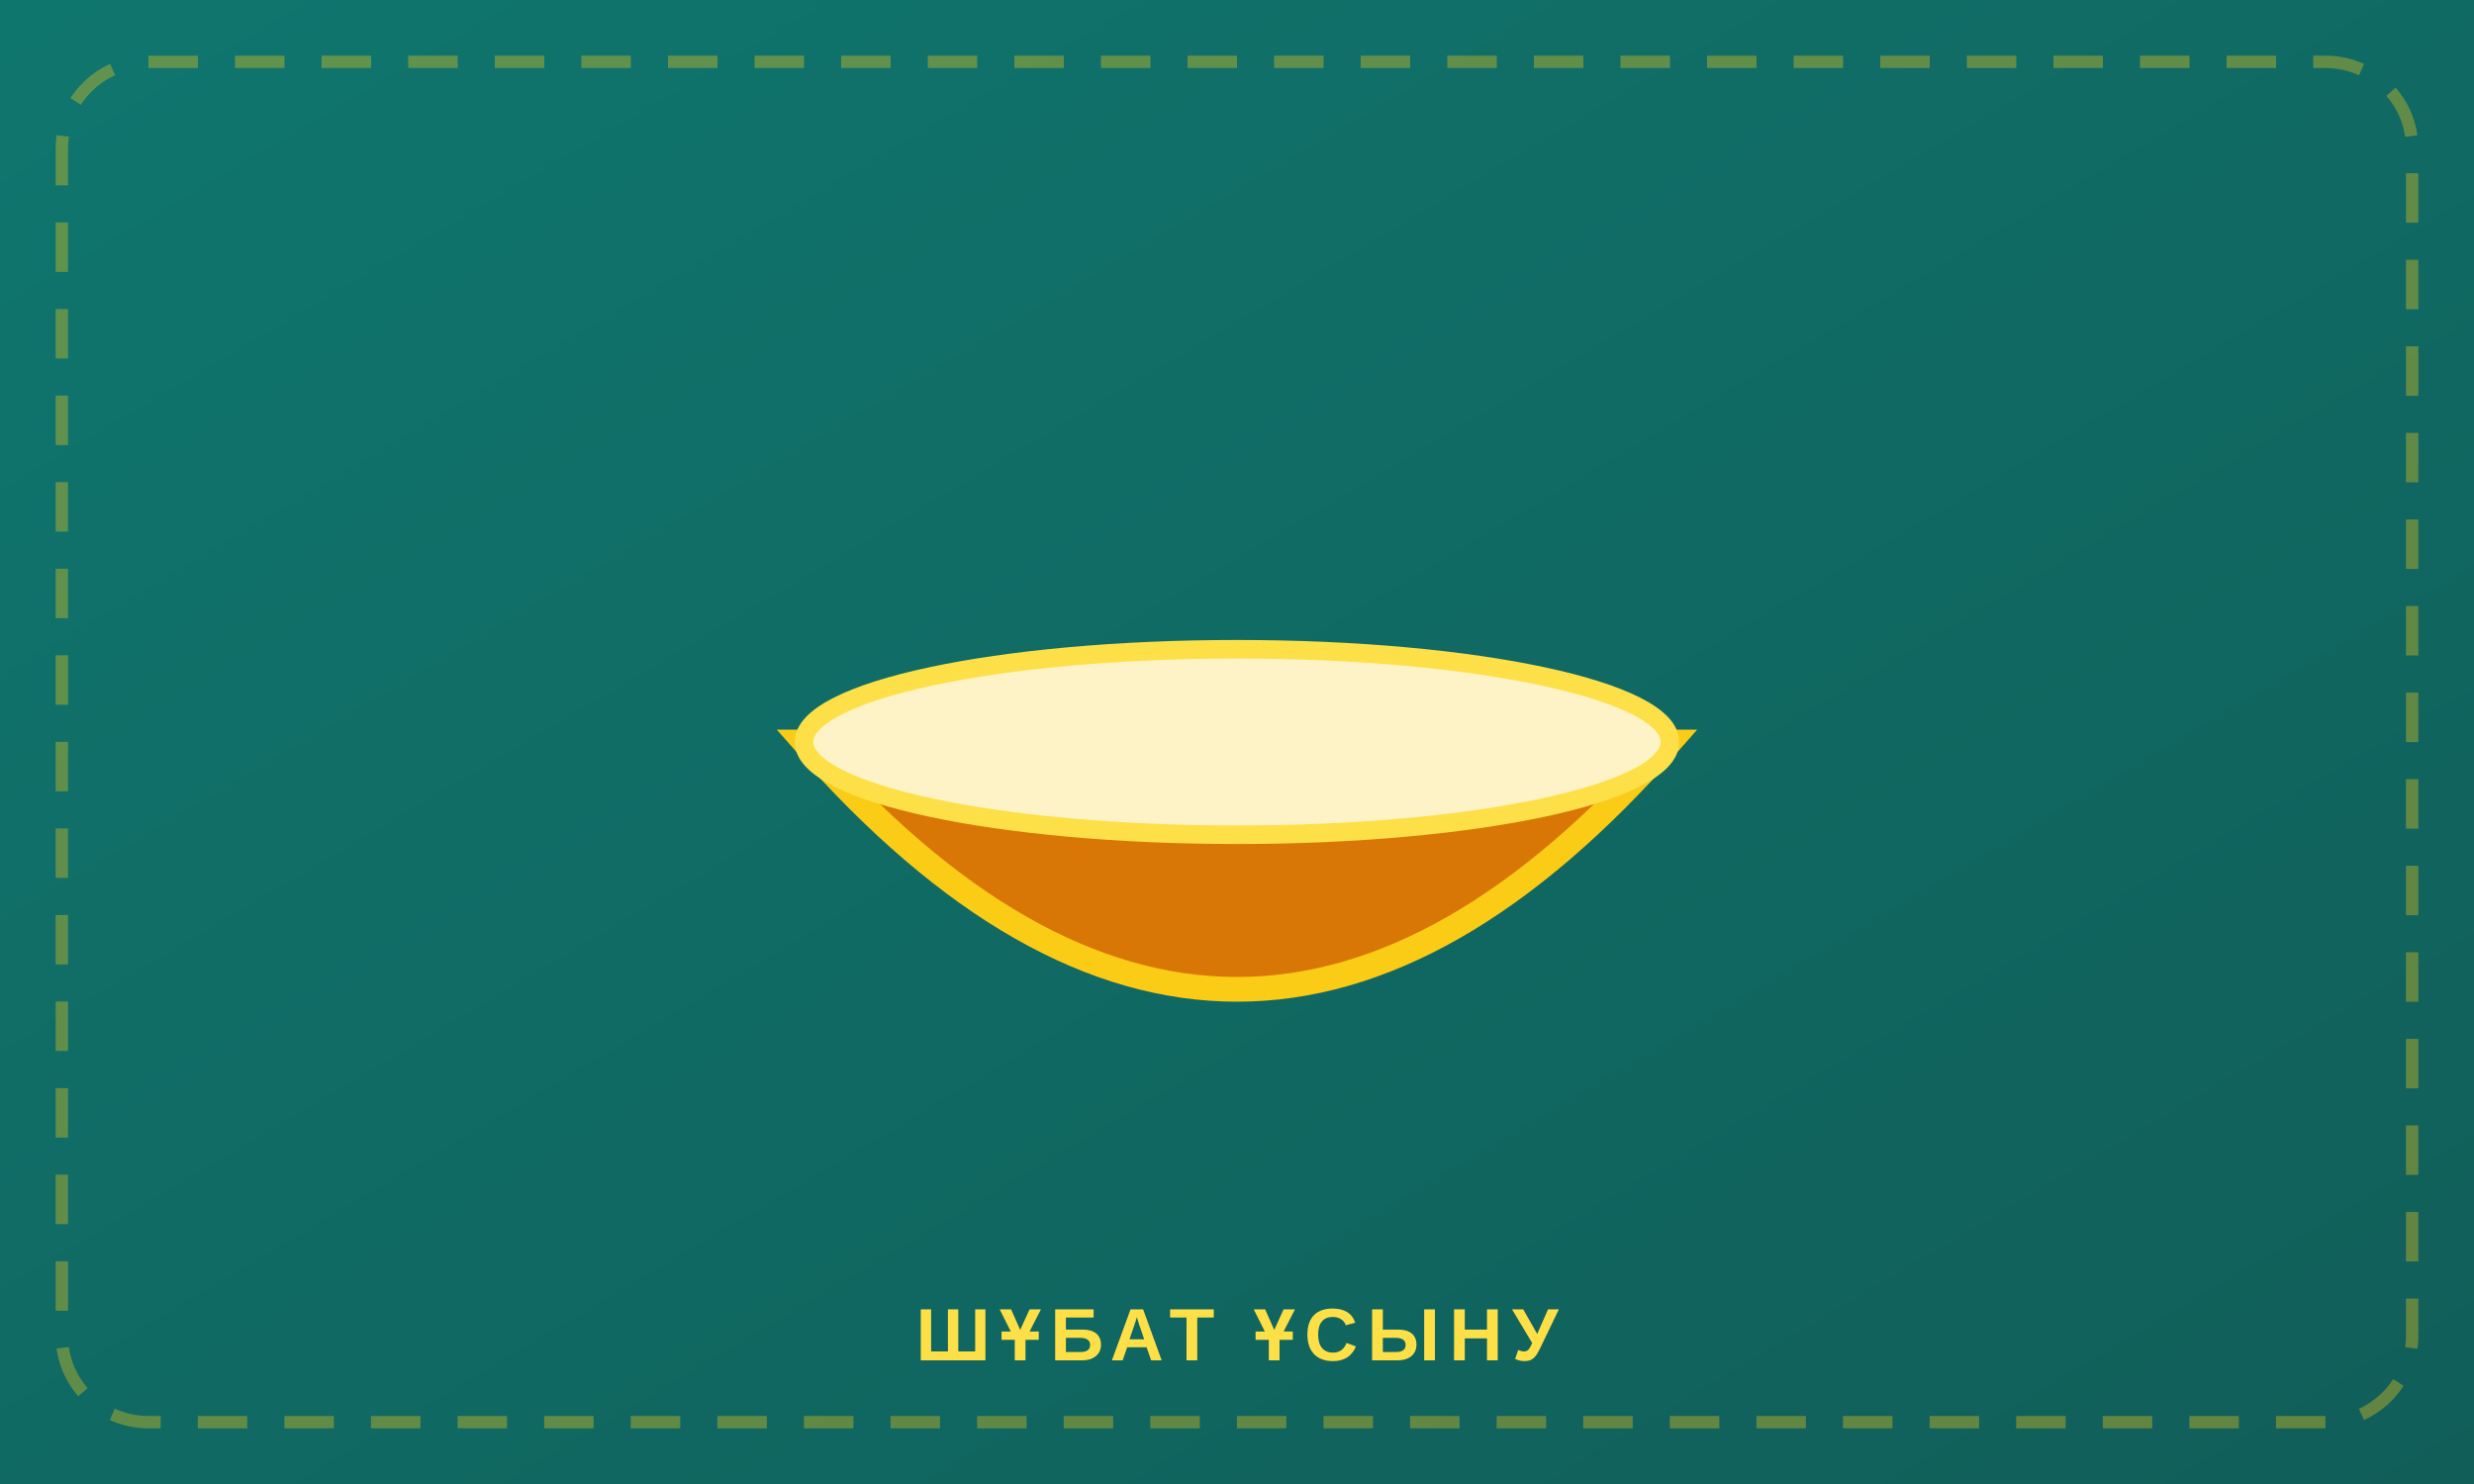
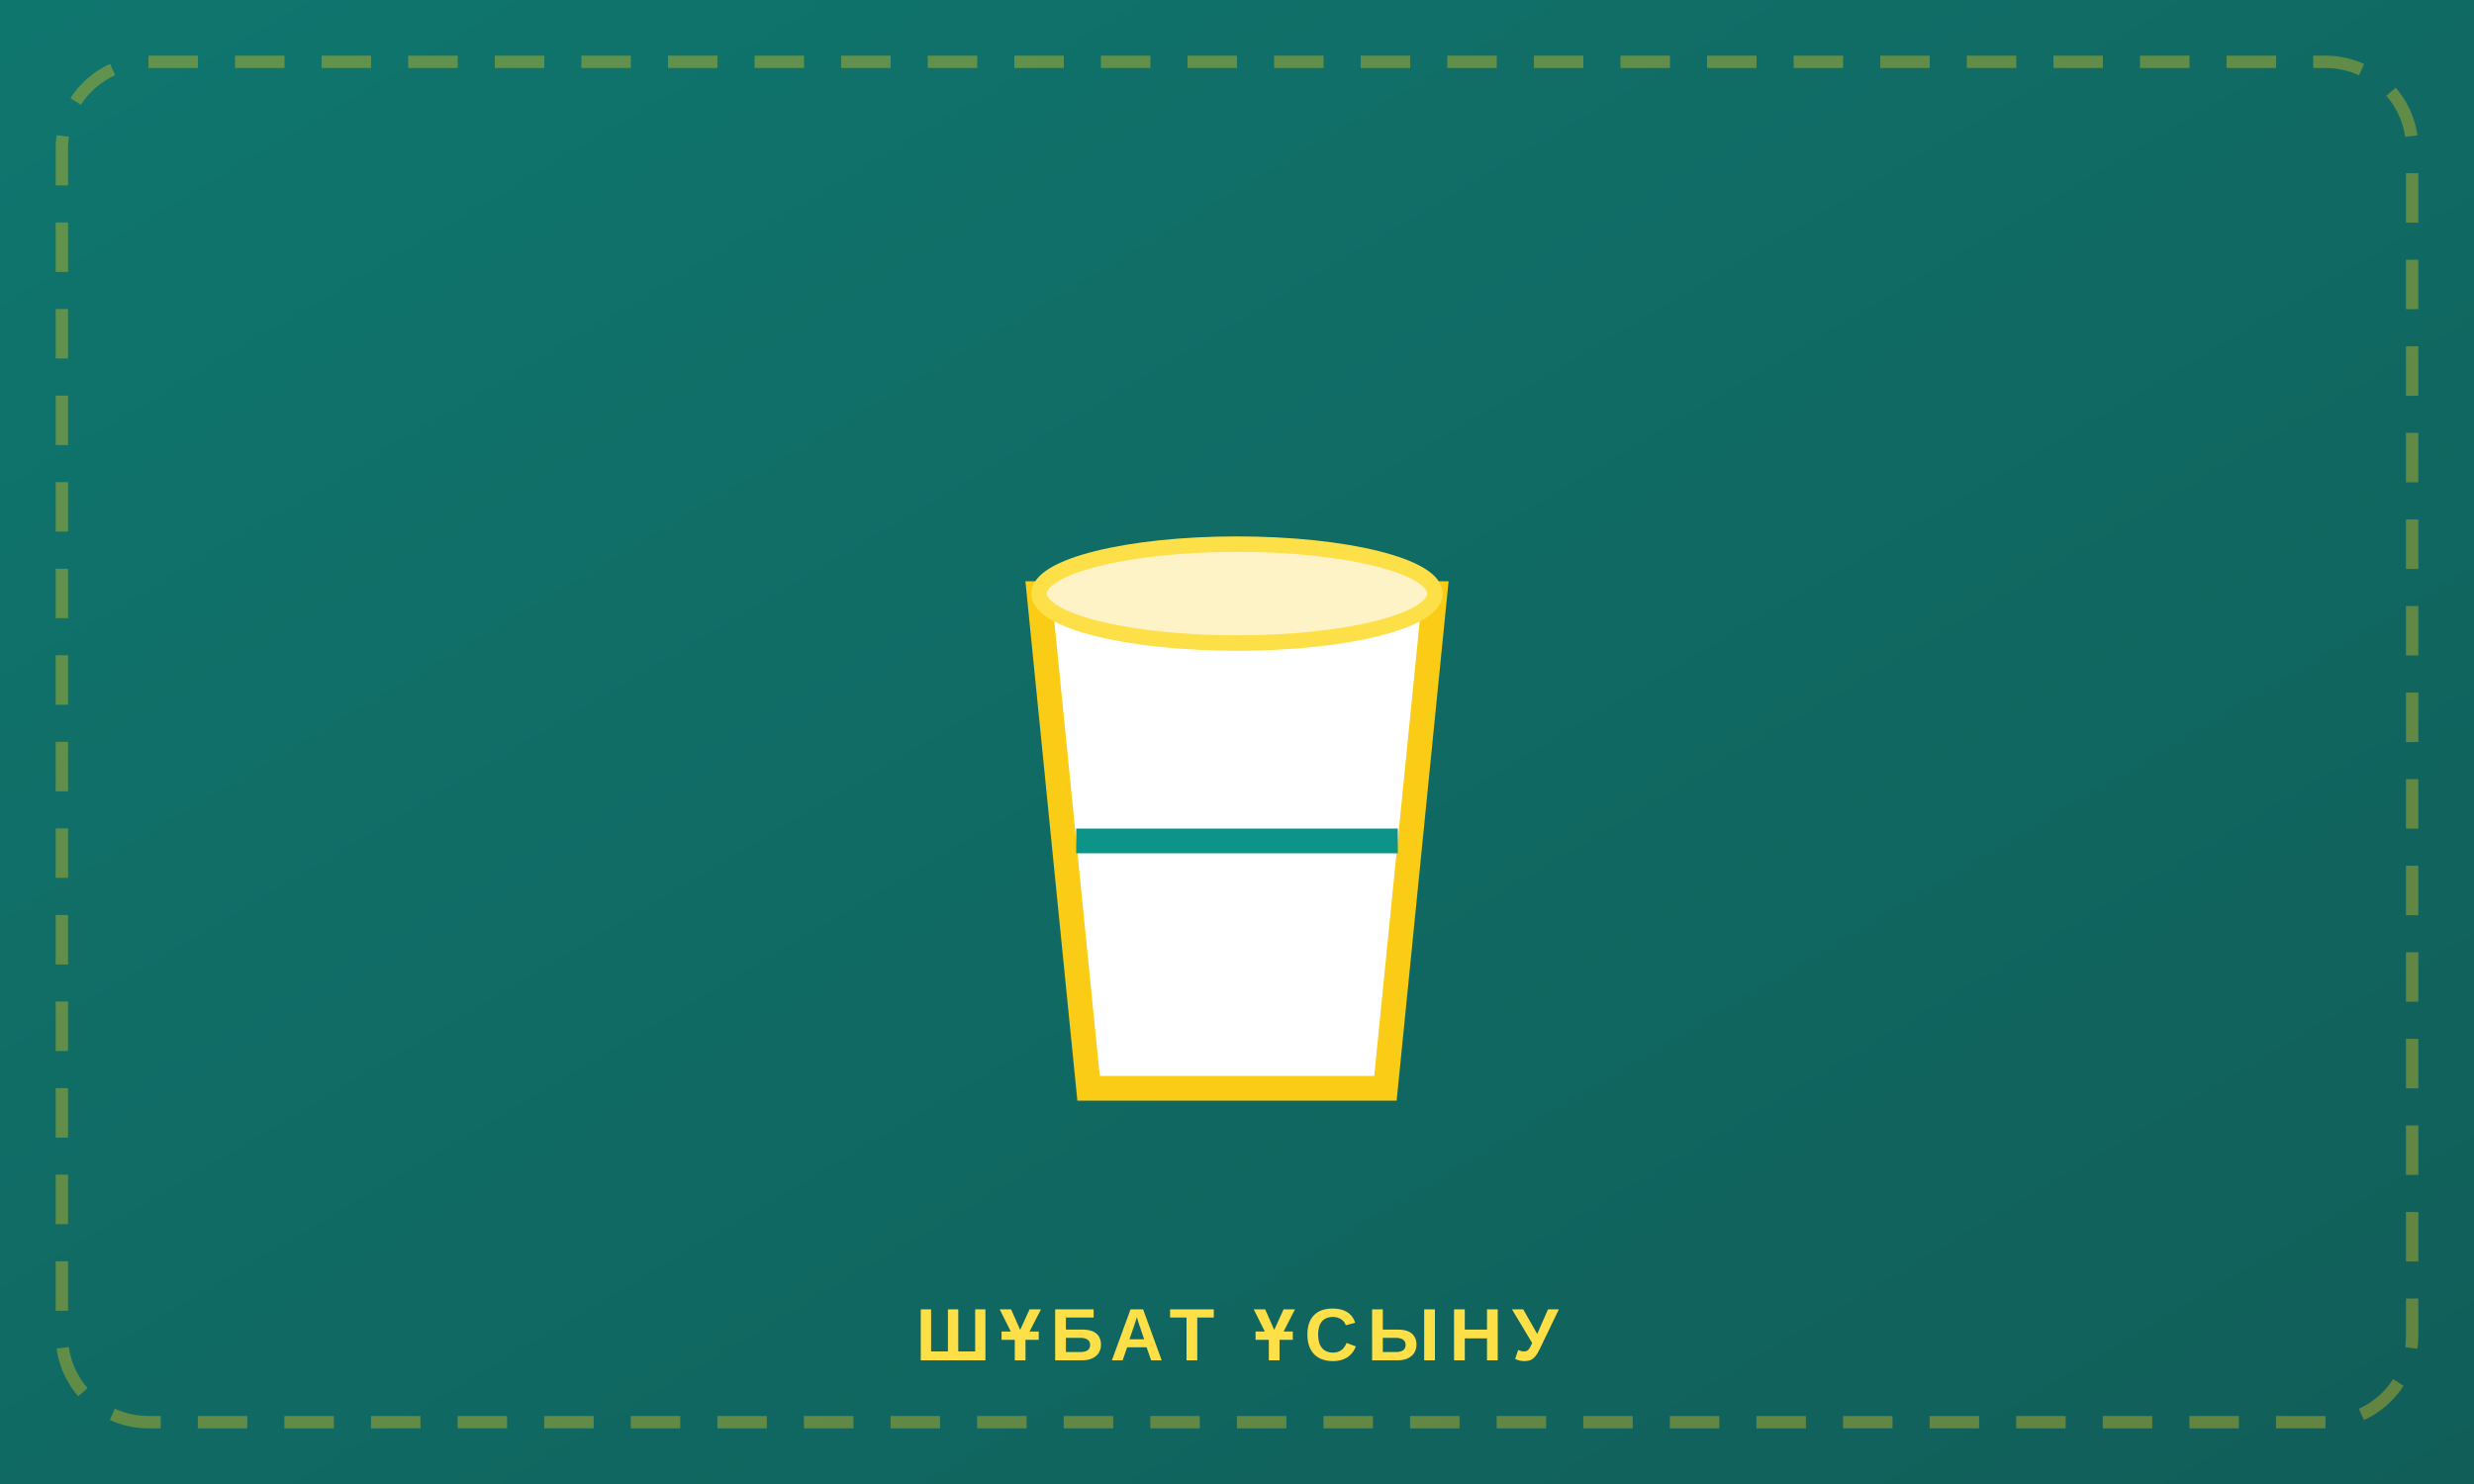
<svg xmlns="http://www.w3.org/2000/svg" viewBox="0 0 400 240" width="400" height="240">
  <defs>
    <linearGradient id="g_shubat" x1="0" y1="0" x2="1" y2="1">
      <stop offset="0%" stop-color="#0f766e" />
      <stop offset="100%" stop-color="#115e59" />
    </linearGradient>
  </defs>
  <rect width="400" height="240" fill="url(#g_shubat)" />
  <rect x="10" y="10" width="380" height="220" rx="14" fill="none" stroke="#facc15" stroke-opacity="0.35" stroke-width="2" stroke-dasharray="8 6" />
-   <path d="M130 120 Q200 200 270 120 Z" fill="#d97706" stroke="#facc15" stroke-width="4" />
-   <ellipse cx="200" cy="120" rx="70" ry="15" fill="#fef3c7" stroke="#fde047" stroke-width="3" />
+   <path d="M168 96 L232 96 L224 176 L176 176 Z" fill="#ffffff" stroke="#facc15" stroke-width="4" />
+   <ellipse cx="200" cy="96" rx="32" ry="8" fill="#fef3c7" stroke="#fde047" stroke-width="2.5" />
+   <path d="M174 136 L226 136" stroke="#0d9488" stroke-width="4" />
  <text x="200" y="220" fill="#fde047" font-family="Arial, sans-serif" font-size="12" font-weight="bold" letter-spacing="1.5" text-anchor="middle">ШҰБАТ ҰСЫНУ</text>
</svg>
